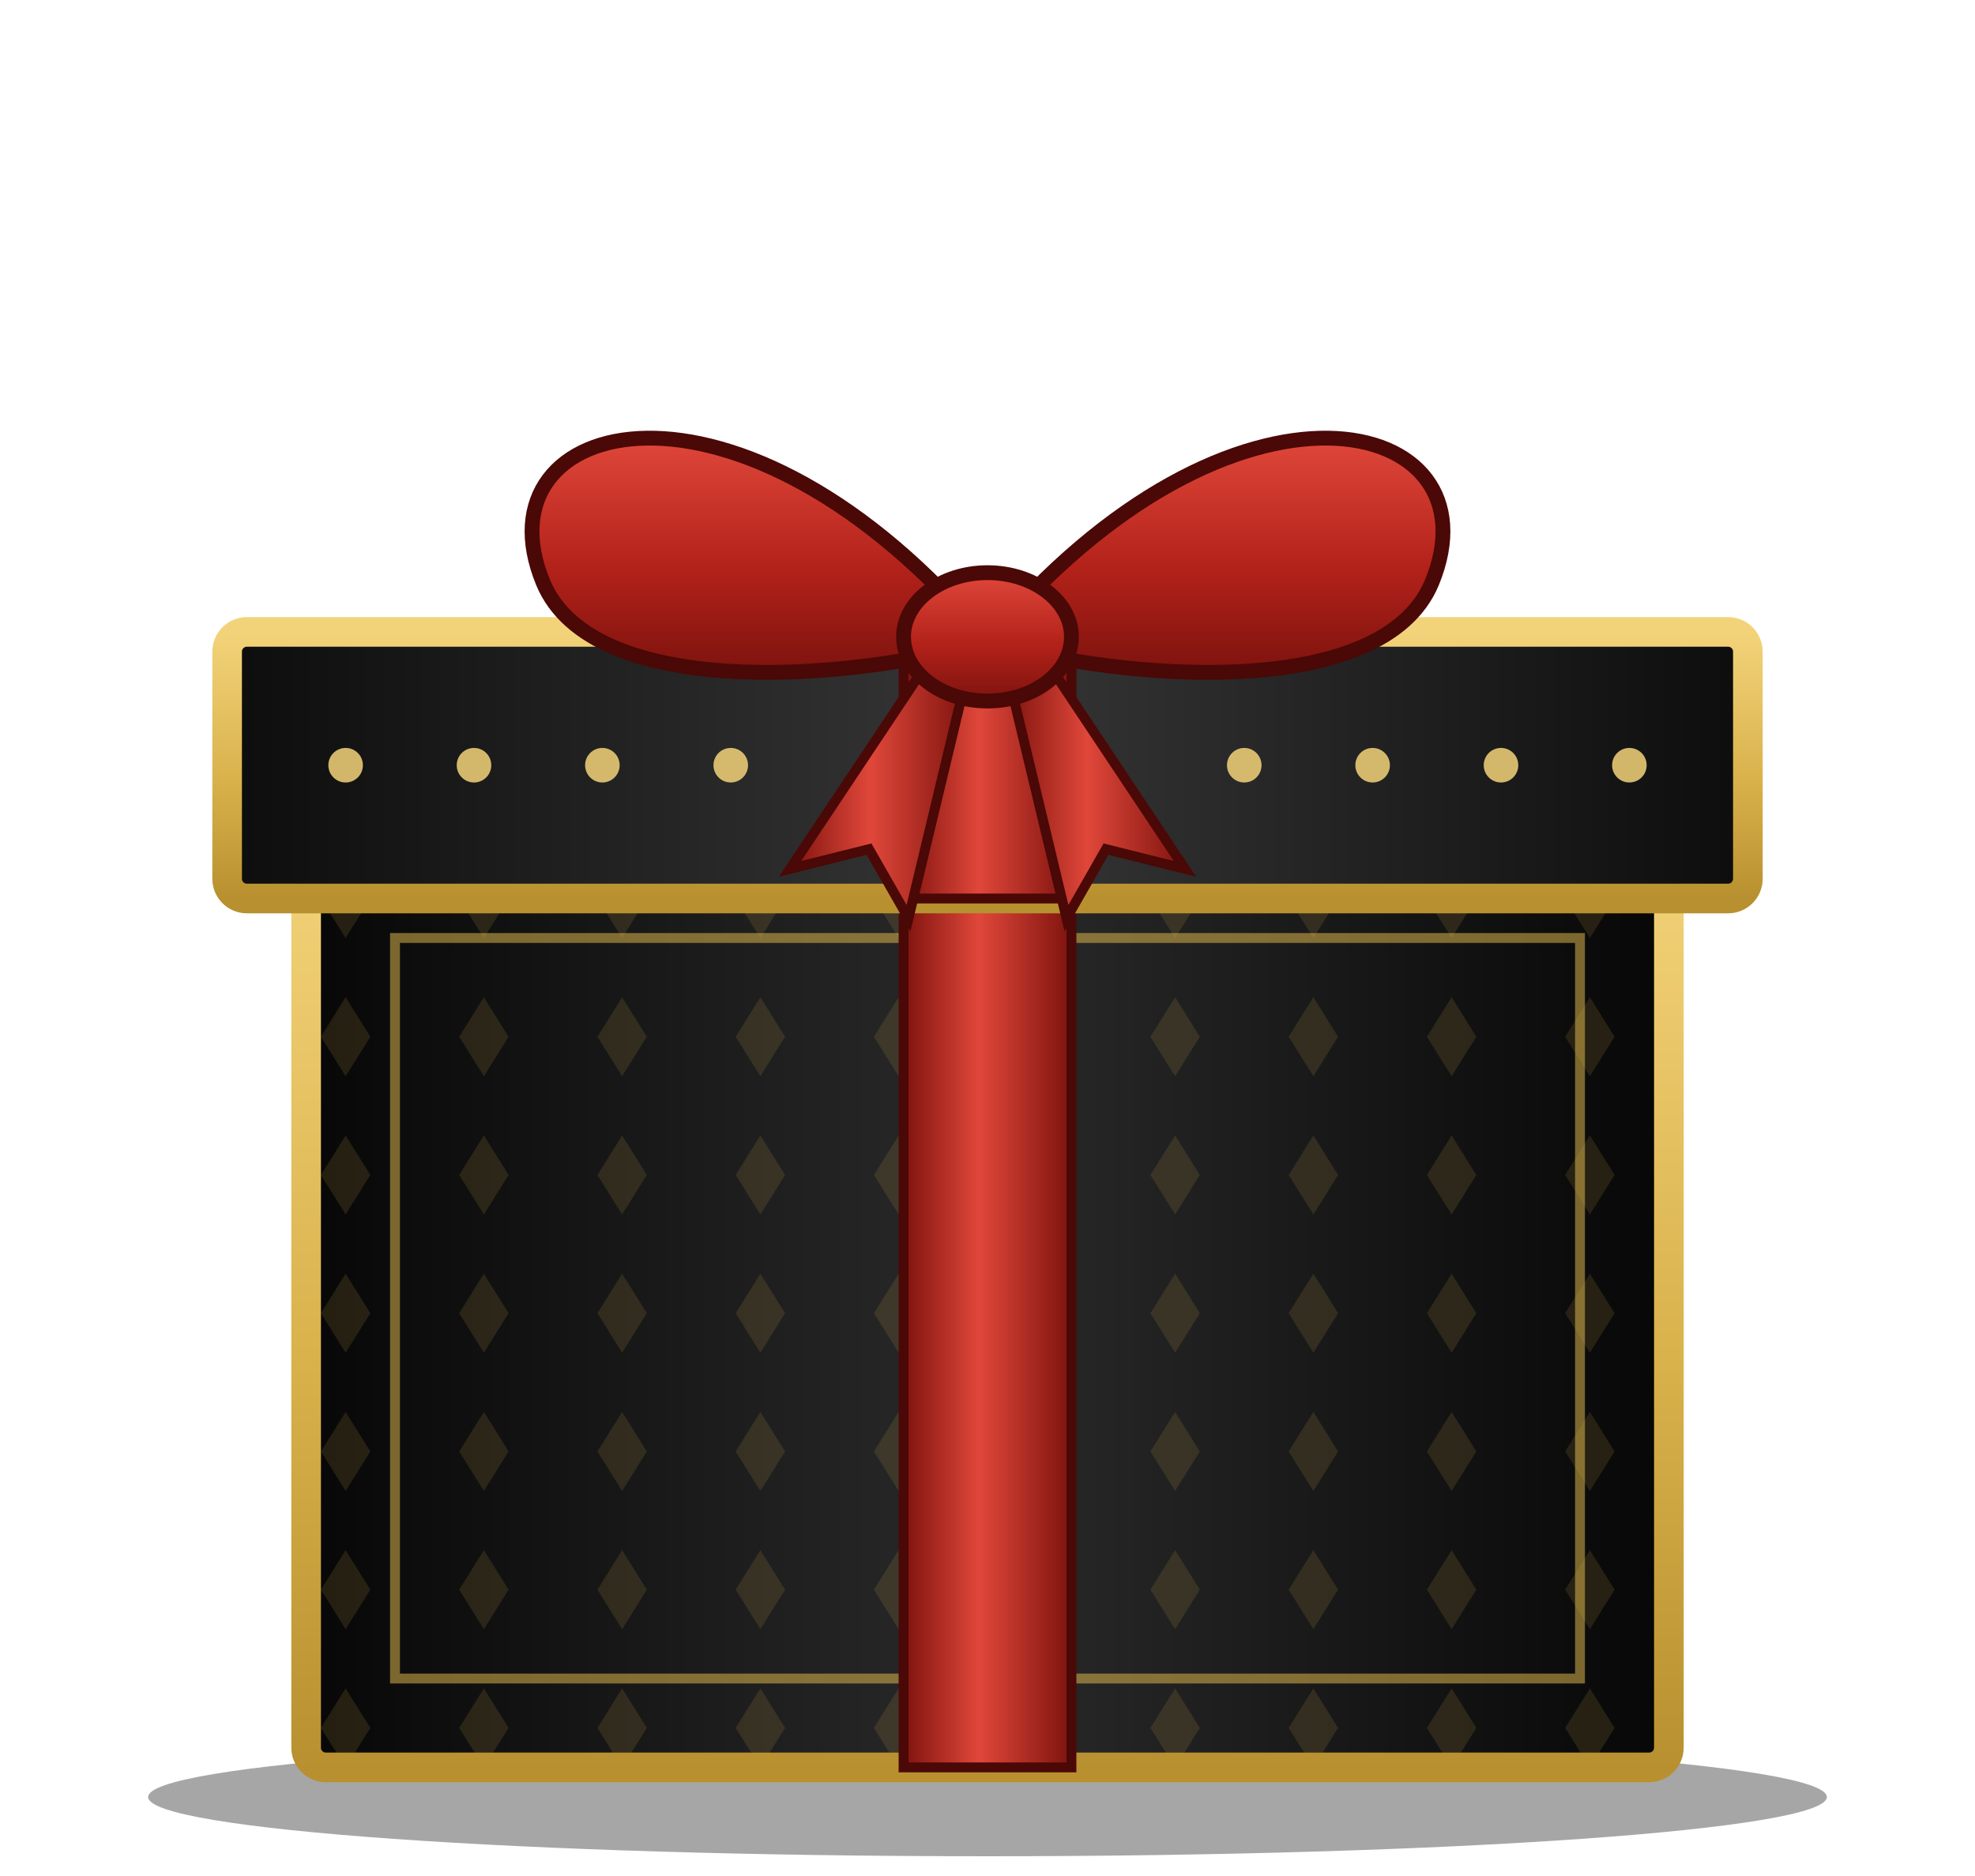
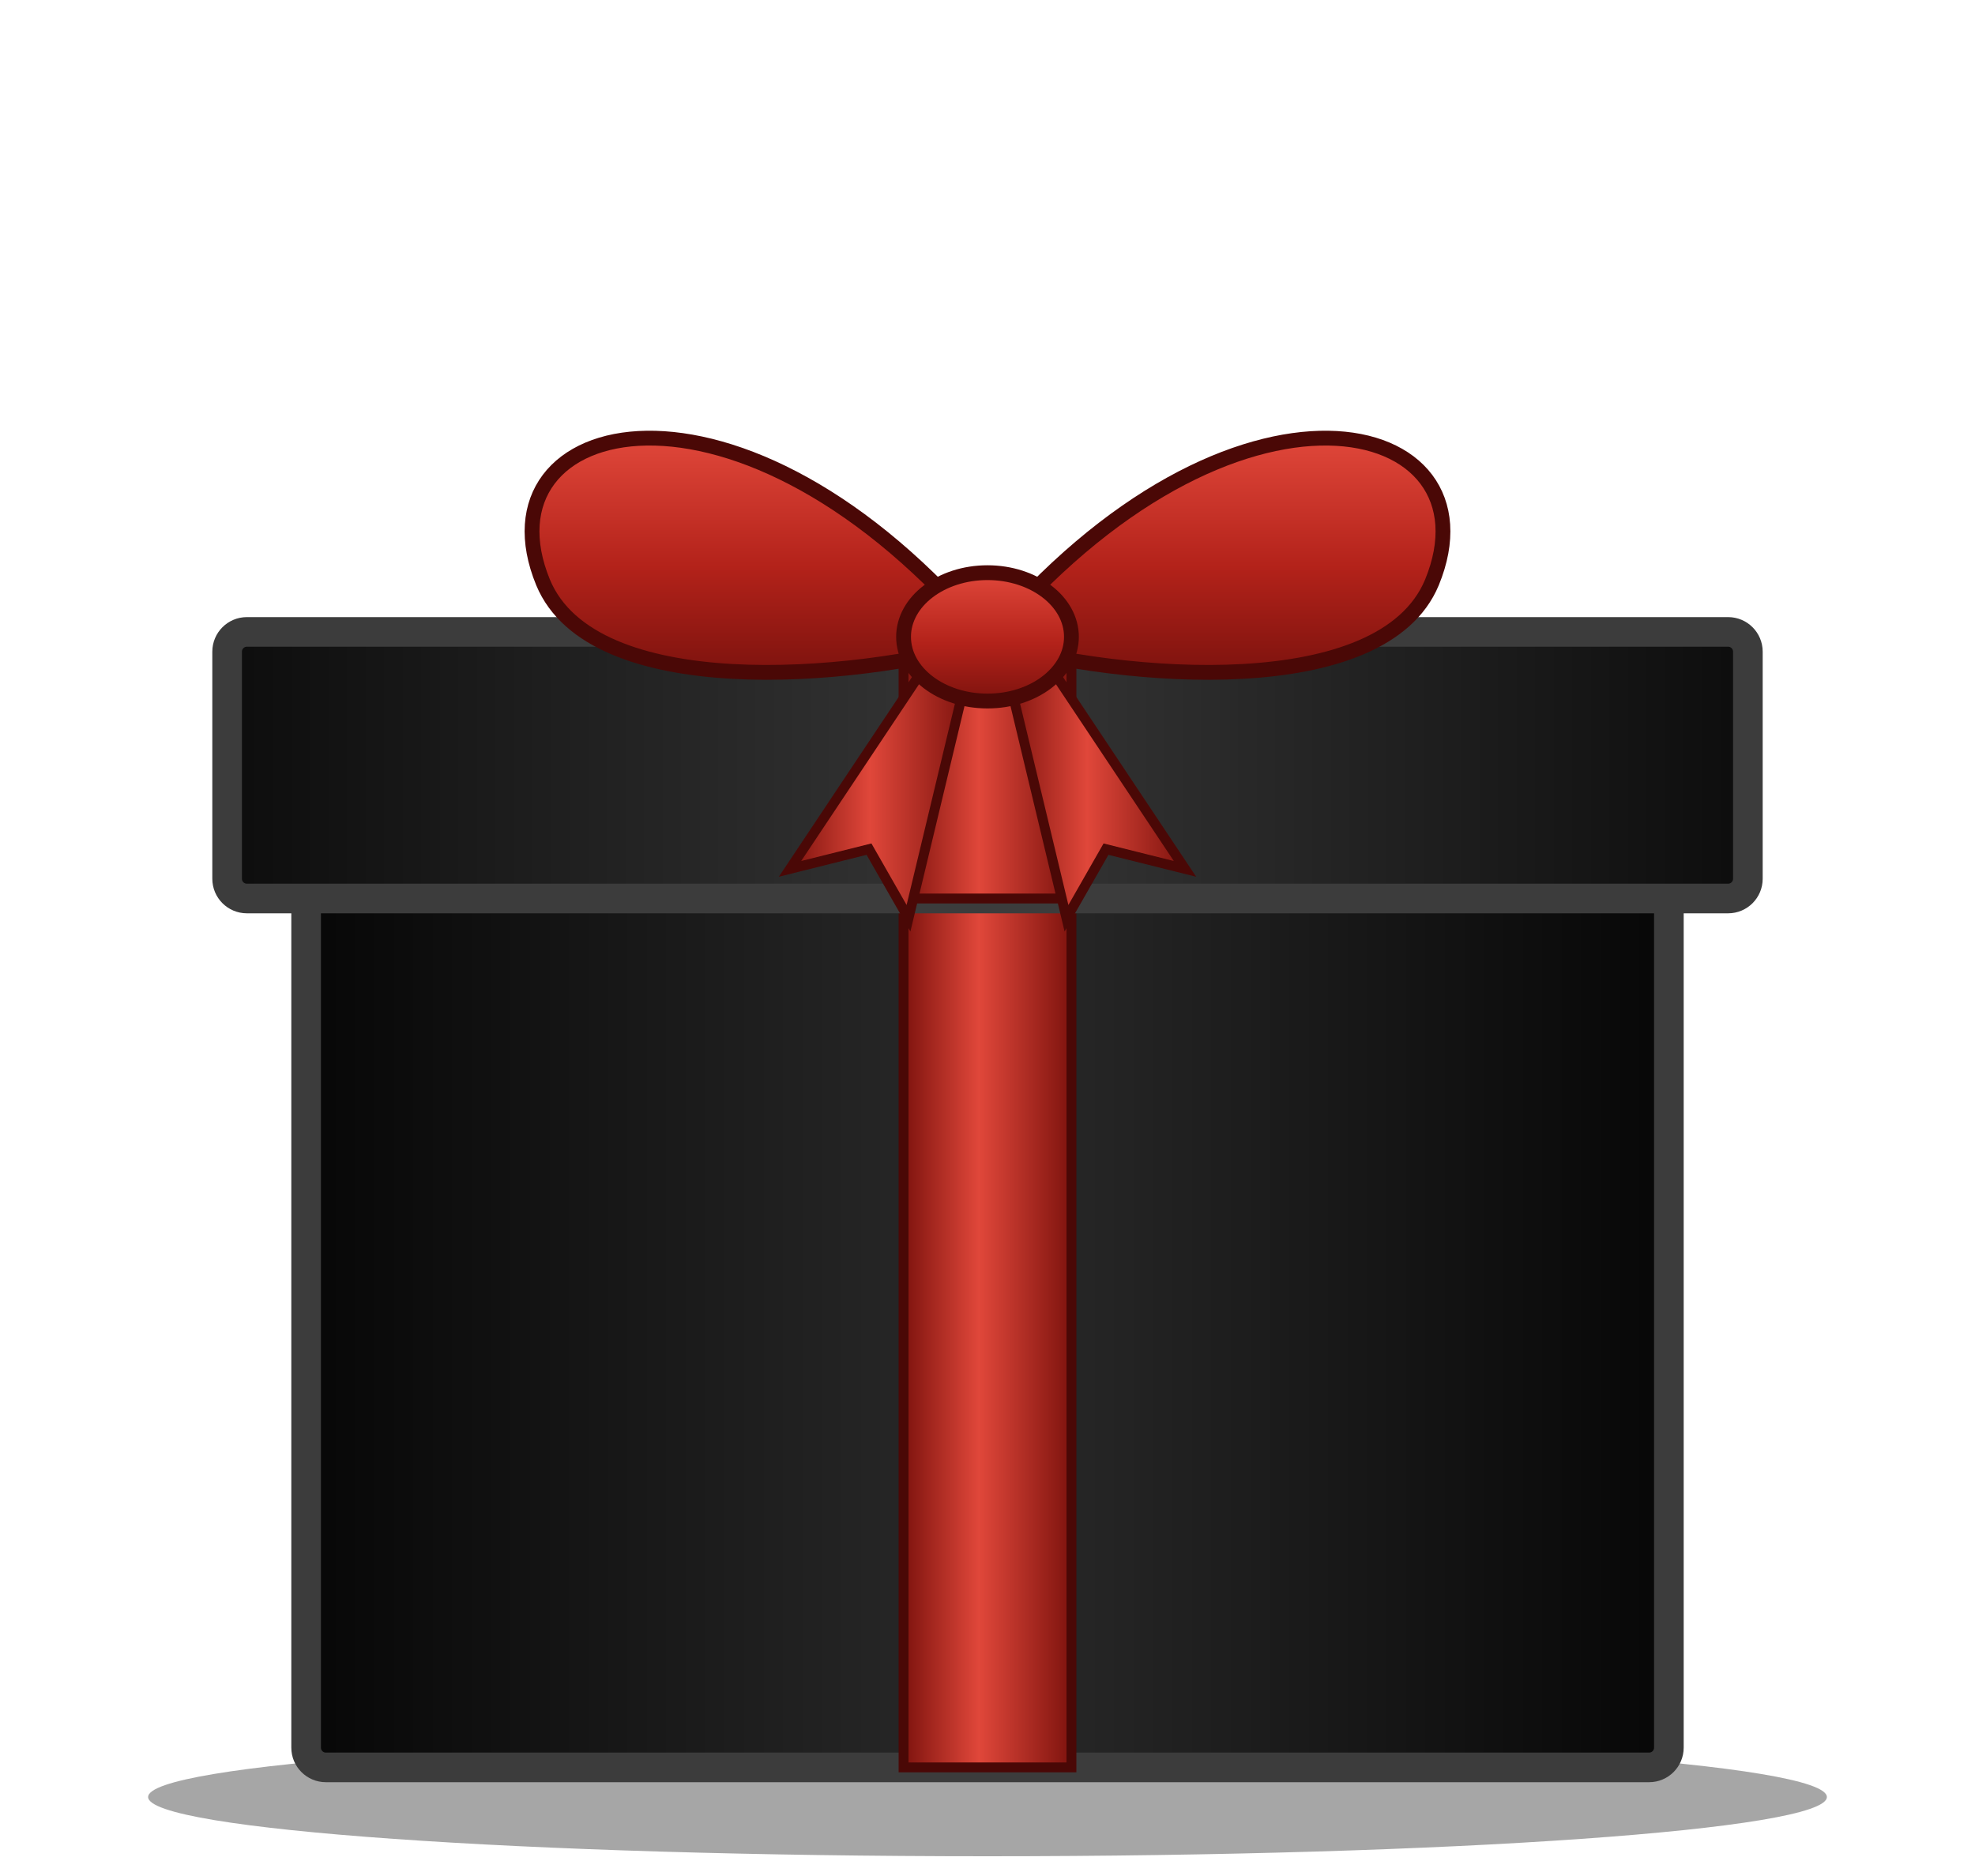
<svg xmlns="http://www.w3.org/2000/svg" viewBox="0 0 400 380">
  <defs>
-     <linearGradient id="gold" x1="0" y1="0" x2="0" y2="1">
-       <stop offset="0" stop-color="#f3d37a" />
-       <stop offset=".55" stop-color="#d9b24c" />
-       <stop offset="1" stop-color="#b8902f" />
-     </linearGradient>
-     <linearGradient id="goldH" x1="0" y1="0" x2="1" y2="0">
-       <stop offset="0" stop-color="#b8902f" />
-       <stop offset=".45" stop-color="#f3d37a" />
-       <stop offset="1" stop-color="#b8902f" />
-     </linearGradient>
    <linearGradient id="body" x1="0" y1="0" x2="1" y2="0">
      <stop offset="0" stop-color="#070707" />
      <stop offset=".5" stop-color="#2a2a2a" />
      <stop offset="1" stop-color="#070707" />
    </linearGradient>
    <linearGradient id="lid" x1="0" y1="0" x2="1" y2="0">
      <stop offset="0" stop-color="#0d0d0d" />
      <stop offset=".5" stop-color="#363636" />
      <stop offset="1" stop-color="#0d0d0d" />
    </linearGradient>
-     <pattern id="diamonds" width="28" height="28" patternUnits="userSpaceOnUse">
-       <path d="M14 6 L19 14 L14 22 L9 14Z" fill="#d9b24c" opacity=".14" />
-     </pattern>
    <linearGradient id="red" x1="0" y1="0" x2="0" y2="1">
      <stop offset="0" stop-color="#e0473a" />
      <stop offset=".55" stop-color="#b3221a" />
      <stop offset="1" stop-color="#7e130e" />
    </linearGradient>
    <linearGradient id="redH" x1="0" y1="0" x2="1" y2="0">
      <stop offset="0" stop-color="#7e130e" />
      <stop offset=".45" stop-color="#e0473a" />
      <stop offset="1" stop-color="#7e130e" />
    </linearGradient>
  </defs>
  <ellipse cx="200" cy="364" rx="170" ry="12" fill="#000" opacity=".35" />
-   <rect x="62" y="172" width="276" height="186" rx="4" fill="url(#body)" stroke="url(#gold)" stroke-width="6" />
-   <rect x="65" y="175" width="270" height="180" fill="url(#diamonds)" />
-   <rect x="80" y="190" width="240" height="150" fill="none" stroke="#d9b24c" stroke-opacity=".55" stroke-width="2" />
+   <rect x="62" y="172" width="276" height="186" rx="4" fill="url(#body)" stroke="#3c3c3c" stroke-width="6" />
  <rect x="183" y="172" width="34" height="186" fill="url(#redH)" stroke="#4a0806" stroke-width="2" />
-   <rect x="46" y="128" width="308" height="54" rx="4" fill="url(#lid)" stroke="url(#gold)" stroke-width="6" />
-   <g fill="#f3d37a" opacity=".85">
-     <circle cx="70" cy="155" r="3.5" />
-     <circle cx="96" cy="155" r="3.5" />
-     <circle cx="122" cy="155" r="3.5" />
-     <circle cx="148" cy="155" r="3.5" />
-     <circle cx="252" cy="155" r="3.5" />
-     <circle cx="278" cy="155" r="3.5" />
-     <circle cx="304" cy="155" r="3.5" />
-     <circle cx="330" cy="155" r="3.5" />
-   </g>
+   <rect x="46" y="128" width="308" height="54" rx="4" fill="url(#lid)" stroke="#3c3c3c" stroke-width="6" />
  <rect x="183" y="128" width="34" height="54" fill="url(#redH)" stroke="#4a0806" stroke-width="2" />
  <path d="M200 130 C 150 70, 96 84, 110 118 C 120 142, 172 138, 200 130Z" fill="url(#red)" stroke="#4a0806" stroke-width="3" />
  <path d="M200 130 C 250 70, 304 84, 290 118 C 280 142, 228 138, 200 130Z" fill="url(#red)" stroke="#4a0806" stroke-width="3" />
  <path d="M188 134 L 160 176 L 176 172 L 184 186 L 196 136Z" fill="url(#redH)" stroke="#4a0806" stroke-width="2" />
  <path d="M212 134 L 240 176 L 224 172 L 216 186 L 204 136Z" fill="url(#redH)" stroke="#4a0806" stroke-width="2" />
  <ellipse cx="200" cy="129" rx="17" ry="13" fill="url(#red)" stroke="#4a0806" stroke-width="3" />
</svg>
